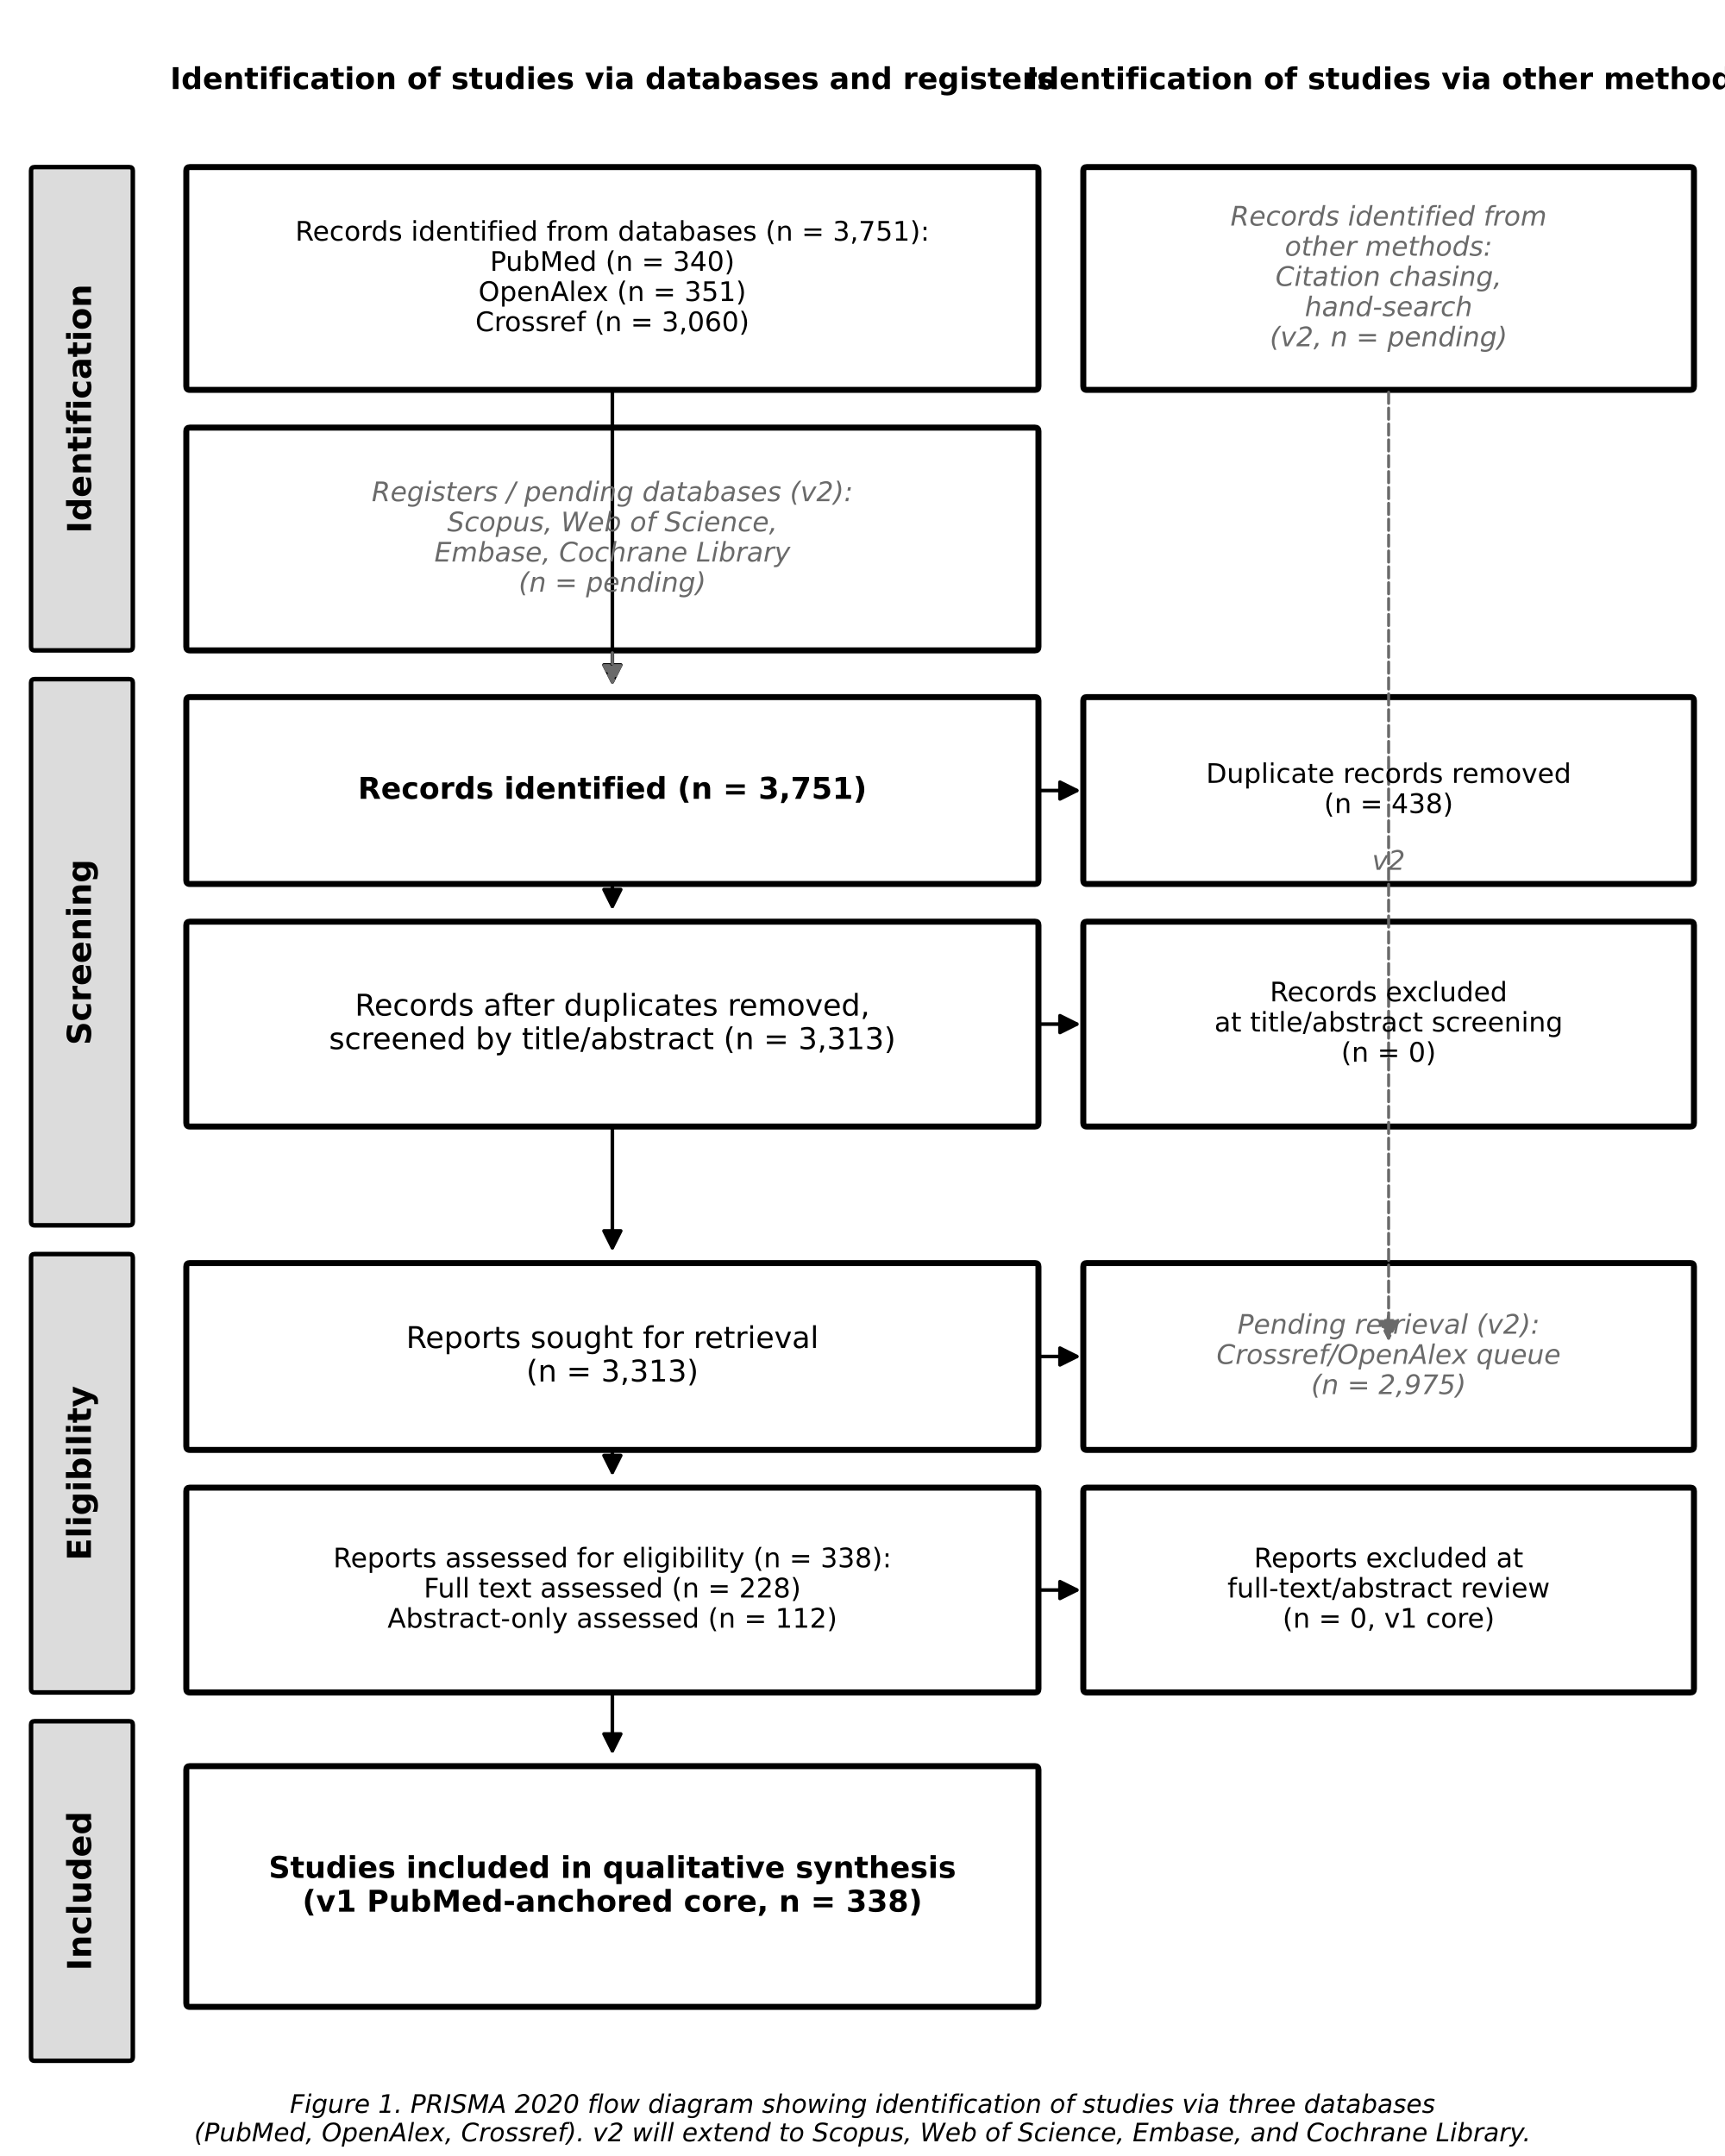
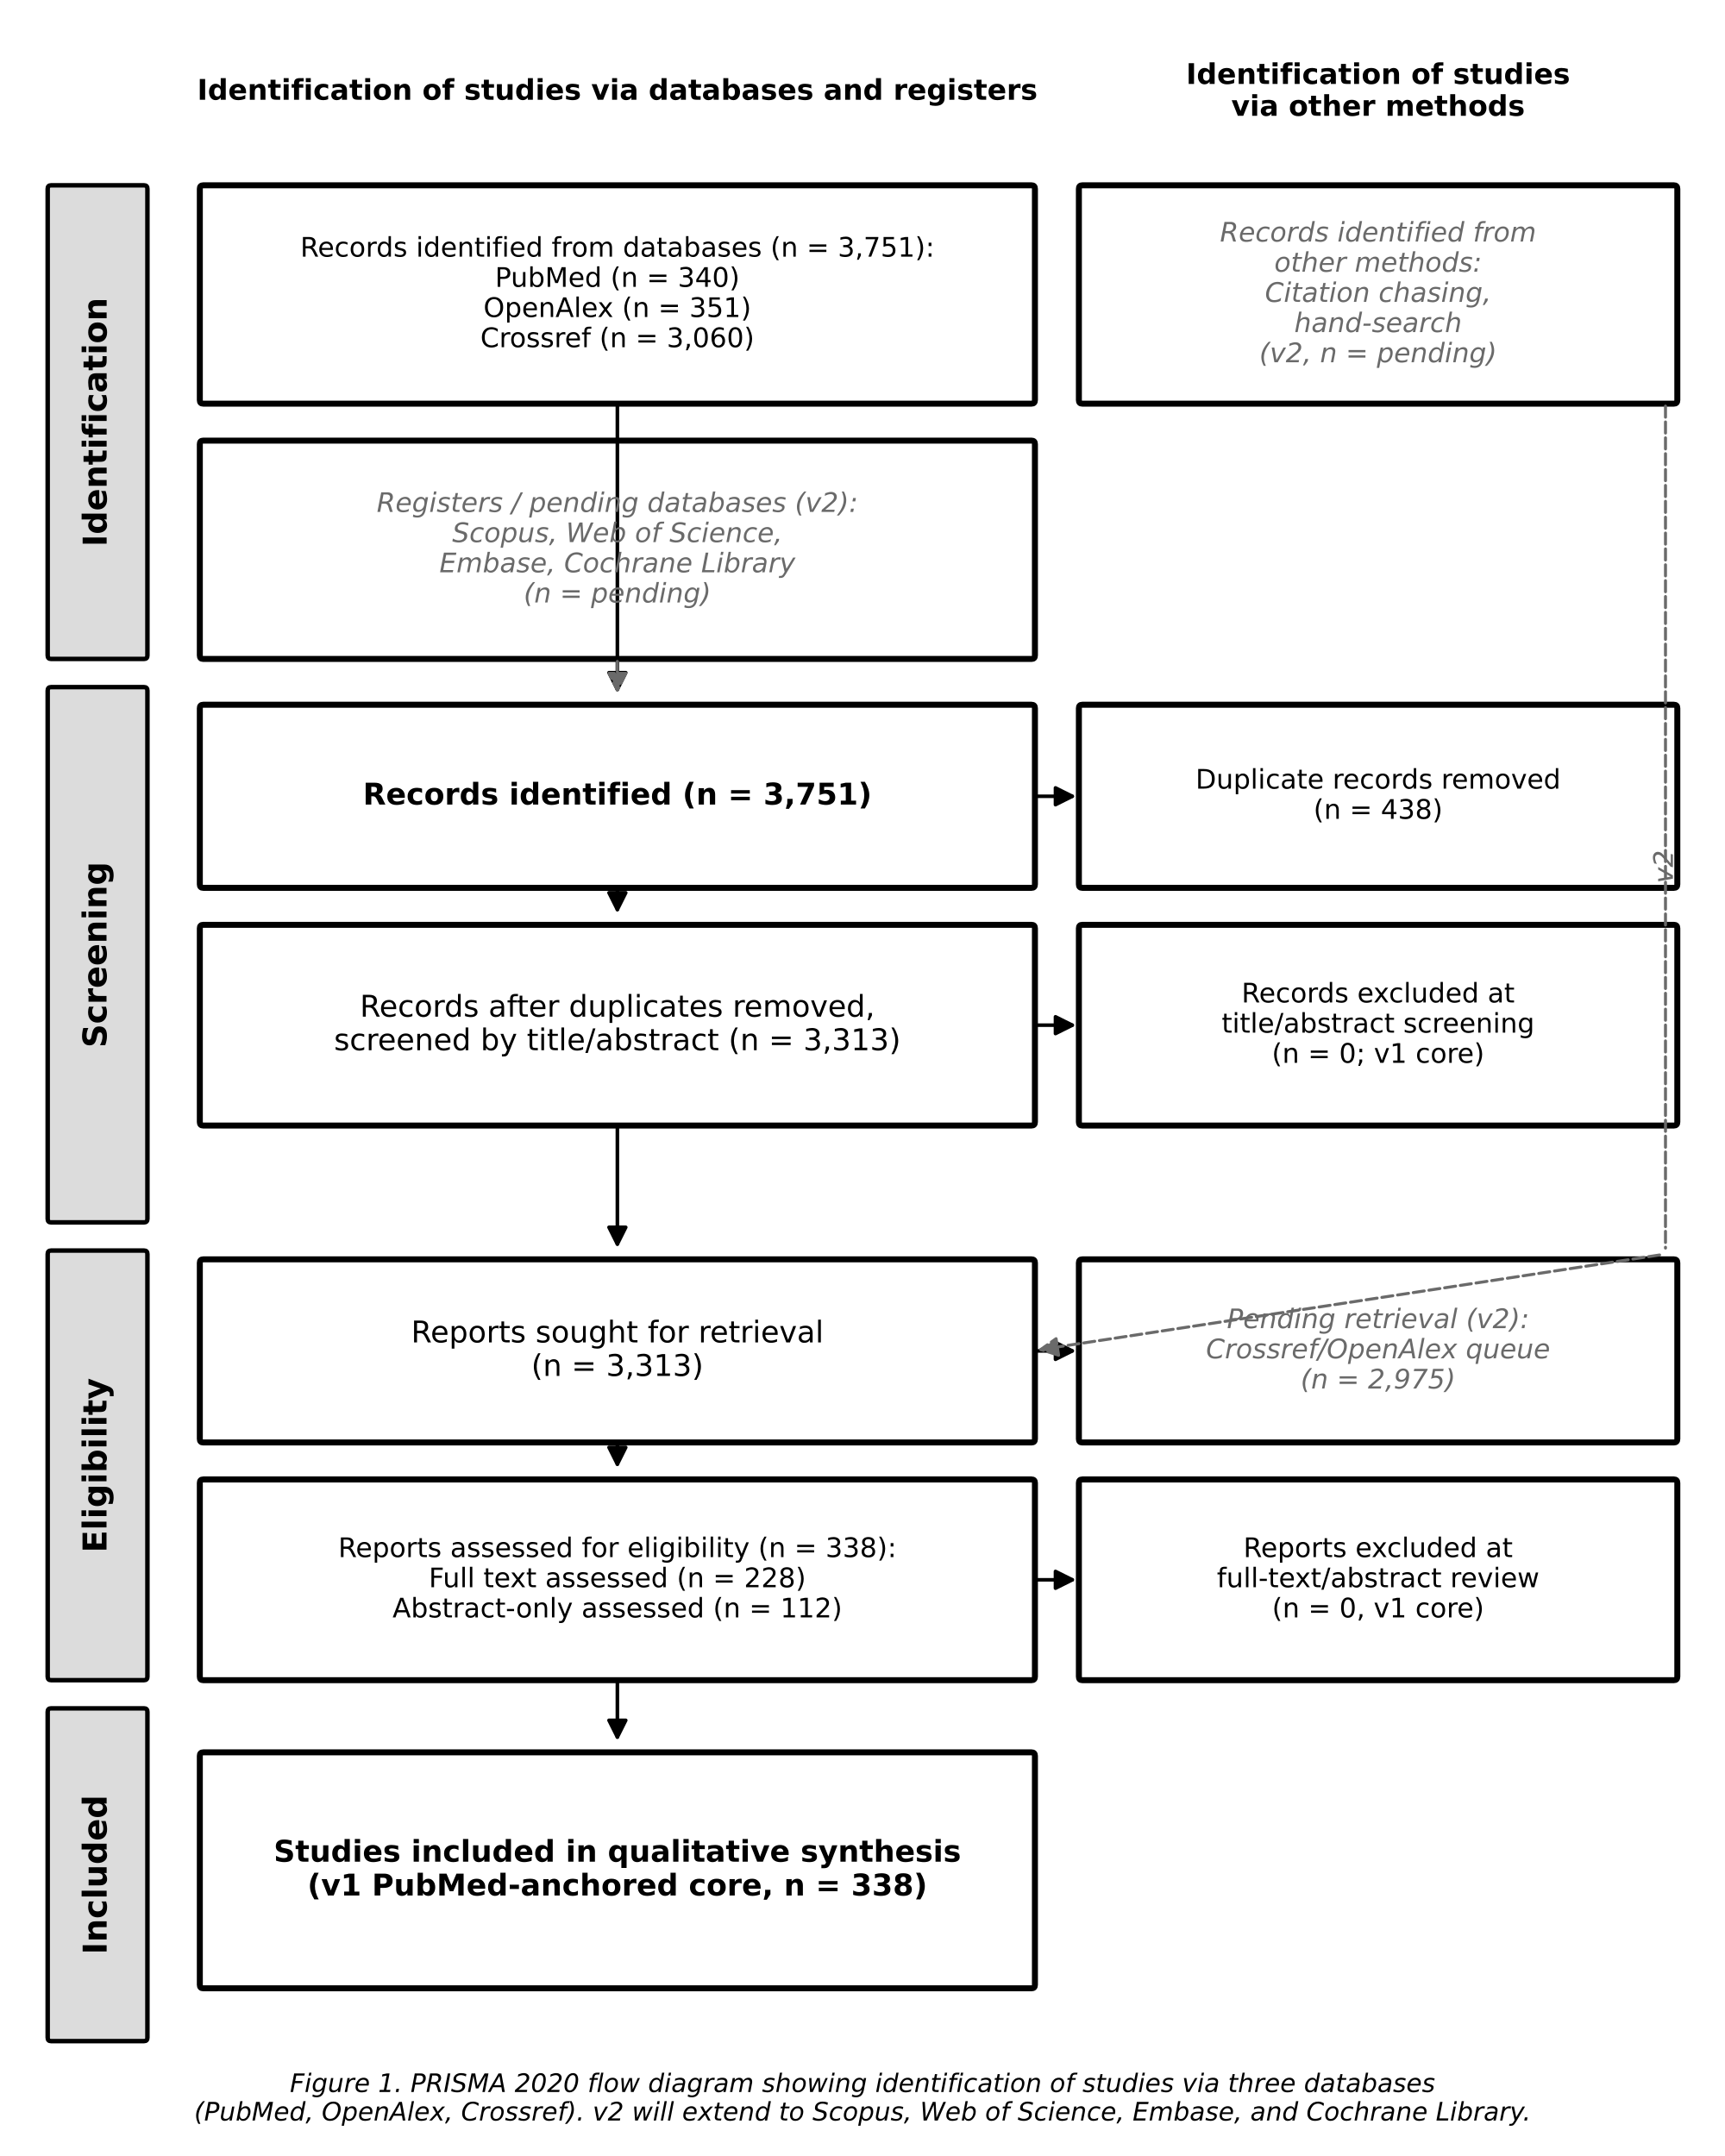
<svg xmlns="http://www.w3.org/2000/svg" width="576pt" height="720pt" viewBox="0 0 576 720" version="1.1">
  <defs>
    <style type="text/css">*{stroke-linejoin: round; stroke-linecap: butt}</style>
  </defs>
  <g id="figure_1">
    <g id="patch_1">
      <path d="M 0 720  L 576 720  L 576 0  L 0 0  z " style="fill: #ffffff" />
    </g>
    <g id="axes_1">
      <g id="patch_2">
-         <path d="M 11.52 217.2  L 43.2 217.2  Q 44.352 217.2 44.352 216  L 44.352 57  Q 44.352 55.8 43.2 55.8  L 11.52 55.8  Q 10.368 55.8 10.368 57  L 10.368 216  Q 10.368 217.2 11.52 217.2  z " clip-path="url(#p0cf4a2a64e)" style="fill: #dcdcdc; stroke: #000000; stroke-width: 1.5; stroke-linejoin: miter" />
+         <path d="M 17.05 220.056  L 48.096 220.056  Q 49.225 220.056 49.225 218.88  L 49.225 63.06  Q 49.225 61.884 48.096 61.884  L 17.05 61.884  Q 15.921 61.884 15.921 63.06  L 15.921 218.88  Q 15.921 220.056 17.05 220.056  z " clip-path="url(#pcba34f32d9)" style="fill: #dcdcdc; stroke: #000000; stroke-width: 1.5; stroke-linejoin: miter" />
      </g>
      <g id="patch_3">
-         <path d="M 11.52 409.2  L 43.2 409.2  Q 44.352 409.2 44.352 408  L 44.352 228  Q 44.352 226.8 43.2 226.8  L 11.52 226.8  Q 10.368 226.8 10.368 228  L 10.368 408  Q 10.368 409.2 11.52 409.2  z " clip-path="url(#p0cf4a2a64e)" style="fill: #dcdcdc; stroke: #000000; stroke-width: 1.5; stroke-linejoin: miter" />
+         <path d="M 17.05 408.216  L 48.096 408.216  Q 49.225 408.216 49.225 407.04  L 49.225 230.64  Q 49.225 229.464 48.096 229.464  L 17.05 229.464  Q 15.921 229.464 15.921 230.64  L 15.921 407.04  Q 15.921 408.216 17.05 408.216  z " clip-path="url(#pcba34f32d9)" style="fill: #dcdcdc; stroke: #000000; stroke-width: 1.5; stroke-linejoin: miter" />
      </g>
      <g id="patch_4">
-         <path d="M 11.52 565.2  L 43.2 565.2  Q 44.352 565.2 44.352 564  L 44.352 420  Q 44.352 418.8 43.2 418.8  L 11.52 418.8  Q 10.368 418.8 10.368 420  L 10.368 564  Q 10.368 565.2 11.52 565.2  z " clip-path="url(#p0cf4a2a64e)" style="fill: #dcdcdc; stroke: #000000; stroke-width: 1.5; stroke-linejoin: miter" />
+         <path d="M 17.05 561.096  L 48.096 561.096  Q 49.225 561.096 49.225 559.92  L 49.225 418.8  Q 49.225 417.624 48.096 417.624  L 17.05 417.624  Q 15.921 417.624 15.921 418.8  L 15.921 559.92  Q 15.921 561.096 17.05 561.096  z " clip-path="url(#pcba34f32d9)" style="fill: #dcdcdc; stroke: #000000; stroke-width: 1.5; stroke-linejoin: miter" />
      </g>
      <g id="patch_5">
-         <path d="M 11.52 688.2  L 43.2 688.2  Q 44.352 688.2 44.352 687  L 44.352 576  Q 44.352 574.8 43.2 574.8  L 11.52 574.8  Q 10.368 574.8 10.368 576  L 10.368 687  Q 10.368 688.2 11.52 688.2  z " clip-path="url(#p0cf4a2a64e)" style="fill: #dcdcdc; stroke: #000000; stroke-width: 1.5; stroke-linejoin: miter" />
+         <path d="M 17.05 681.636  L 48.096 681.636  Q 49.225 681.636 49.225 680.46  L 49.225 571.68  Q 49.225 570.504 48.096 570.504  L 17.05 570.504  Q 15.921 570.504 15.921 571.68  L 15.921 680.46  Q 15.921 681.636 17.05 681.636  z " clip-path="url(#pcba34f32d9)" style="fill: #dcdcdc; stroke: #000000; stroke-width: 1.5; stroke-linejoin: miter" />
      </g>
      <g id="patch_6">
-         <path d="M 63.36 130.2  L 345.6 130.2  Q 346.752 130.2 346.752 129  L 346.752 57  Q 346.752 55.8 345.6 55.8  L 63.36 55.8  Q 62.208 55.8 62.208 57  L 62.208 129  Q 62.208 130.2 63.36 130.2  z " clip-path="url(#p0cf4a2a64e)" style="fill: #ffffff; stroke: #000000; stroke-width: 2; stroke-linejoin: miter" />
+         <path d="M 67.853 134.796  L 344.448 134.796  Q 345.577 134.796 345.577 133.62  L 345.577 63.06  Q 345.577 61.884 344.448 61.884  L 67.853 61.884  Q 66.724 61.884 66.724 63.06  L 66.724 133.62  Q 66.724 134.796 67.853 134.796  z " clip-path="url(#pcba34f32d9)" style="fill: #ffffff; stroke: #000000; stroke-width: 2; stroke-linejoin: miter" />
      </g>
      <g id="patch_7">
-         <path d="M 63.36 217.2  L 345.6 217.2  Q 346.752 217.2 346.752 216  L 346.752 144  Q 346.752 142.8 345.6 142.8  L 63.36 142.8  Q 62.208 142.8 62.208 144  L 62.208 216  Q 62.208 217.2 63.36 217.2  z " clip-path="url(#p0cf4a2a64e)" style="fill: #ffffff; stroke: #000000; stroke-width: 2; stroke-linejoin: miter" />
+         <path d="M 67.853 220.056  L 344.448 220.056  Q 345.577 220.056 345.577 218.88  L 345.577 148.32  Q 345.577 147.144 344.448 147.144  L 67.853 147.144  Q 66.724 147.144 66.724 148.32  L 66.724 218.88  Q 66.724 220.056 67.853 220.056  z " clip-path="url(#pcba34f32d9)" style="fill: #ffffff; stroke: #000000; stroke-width: 2; stroke-linejoin: miter" />
      </g>
      <g id="patch_8">
-         <path d="M 362.88 130.2  L 564.48 130.2  Q 565.632 130.2 565.632 129  L 565.632 57  Q 565.632 55.8 564.48 55.8  L 362.88 55.8  Q 361.728 55.8 361.728 57  L 361.728 129  Q 361.728 130.2 362.88 130.2  z " clip-path="url(#p0cf4a2a64e)" style="fill: #ffffff; stroke: #000000; stroke-width: 2; stroke-linejoin: miter" />
+         <path d="M 361.382 134.796  L 558.95 134.796  Q 560.079 134.796 560.079 133.62  L 560.079 63.06  Q 560.079 61.884 558.95 61.884  L 361.382 61.884  Q 360.253 61.884 360.253 63.06  L 360.253 133.62  Q 360.253 134.796 361.382 134.796  z " clip-path="url(#pcba34f32d9)" style="fill: #ffffff; stroke: #000000; stroke-width: 2; stroke-linejoin: miter" />
      </g>
      <g id="patch_9">
-         <path d="M 63.36 295.2  L 345.6 295.2  Q 346.752 295.2 346.752 294  L 346.752 234  Q 346.752 232.8 345.6 232.8  L 63.36 232.8  Q 62.208 232.8 62.208 234  L 62.208 294  Q 62.208 295.2 63.36 295.2  z " clip-path="url(#p0cf4a2a64e)" style="fill: #ffffff; stroke: #000000; stroke-width: 2; stroke-linejoin: miter" />
+         <path d="M 67.853 296.496  L 344.448 296.496  Q 345.577 296.496 345.577 295.32  L 345.577 236.52  Q 345.577 235.344 344.448 235.344  L 67.853 235.344  Q 66.724 235.344 66.724 236.52  L 66.724 295.32  Q 66.724 296.496 67.853 296.496  z " clip-path="url(#pcba34f32d9)" style="fill: #ffffff; stroke: #000000; stroke-width: 2; stroke-linejoin: miter" />
      </g>
      <g id="patch_10">
-         <path d="M 362.88 295.2  L 564.48 295.2  Q 565.632 295.2 565.632 294  L 565.632 234  Q 565.632 232.8 564.48 232.8  L 362.88 232.8  Q 361.728 232.8 361.728 234  L 361.728 294  Q 361.728 295.2 362.88 295.2  z " clip-path="url(#p0cf4a2a64e)" style="fill: #ffffff; stroke: #000000; stroke-width: 2; stroke-linejoin: miter" />
+         <path d="M 361.382 296.496  L 558.95 296.496  Q 560.079 296.496 560.079 295.32  L 560.079 236.52  Q 560.079 235.344 558.95 235.344  L 361.382 235.344  Q 360.253 235.344 360.253 236.52  L 360.253 295.32  Q 360.253 296.496 361.382 296.496  z " clip-path="url(#pcba34f32d9)" style="fill: #ffffff; stroke: #000000; stroke-width: 2; stroke-linejoin: miter" />
      </g>
      <g id="patch_11">
-         <path d="M 347.604 264  Q 354.241 264 359.536 264  " clip-path="url(#p0cf4a2a64e)" style="fill: none; stroke: #000000; stroke-width: 1.2; stroke-linecap: round" />
-         <path d="M 353.936 261.2  L 359.536 264  L 353.936 266.8  z " clip-path="url(#p0cf4a2a64e)" style="stroke: #000000; stroke-width: 1.2; stroke-linecap: round" />
+         <path d="M 346.445 265.92  Q 352.913 265.92 358.039 265.92  " clip-path="url(#pcba34f32d9)" style="fill: none; stroke: #000000; stroke-width: 1.2; stroke-linecap: round" />
+         <path d="M 352.439 263.12  L 358.039 265.92  L 352.439 268.72  z " clip-path="url(#pcba34f32d9)" style="stroke: #000000; stroke-width: 1.2; stroke-linecap: round" />
      </g>
      <g id="patch_12">
-         <path d="M 63.36 376.2  L 345.6 376.2  Q 346.752 376.2 346.752 375  L 346.752 309  Q 346.752 307.8 345.6 307.8  L 63.36 307.8  Q 62.208 307.8 62.208 309  L 62.208 375  Q 62.208 376.2 63.36 376.2  z " clip-path="url(#p0cf4a2a64e)" style="fill: #ffffff; stroke: #000000; stroke-width: 2; stroke-linejoin: miter" />
+         <path d="M 67.853 375.876  L 344.448 375.876  Q 345.577 375.876 345.577 374.7  L 345.577 310.02  Q 345.577 308.844 344.448 308.844  L 67.853 308.844  Q 66.724 308.844 66.724 310.02  L 66.724 374.7  Q 66.724 375.876 67.853 375.876  z " clip-path="url(#pcba34f32d9)" style="fill: #ffffff; stroke: #000000; stroke-width: 2; stroke-linejoin: miter" />
      </g>
      <g id="patch_13">
-         <path d="M 362.88 376.2  L 564.48 376.2  Q 565.632 376.2 565.632 375  L 565.632 309  Q 565.632 307.8 564.48 307.8  L 362.88 307.8  Q 361.728 307.8 361.728 309  L 361.728 375  Q 361.728 376.2 362.88 376.2  z " clip-path="url(#p0cf4a2a64e)" style="fill: #ffffff; stroke: #000000; stroke-width: 2; stroke-linejoin: miter" />
+         <path d="M 361.382 375.876  L 558.95 375.876  Q 560.079 375.876 560.079 374.7  L 560.079 310.02  Q 560.079 308.844 558.95 308.844  L 361.382 308.844  Q 360.253 308.844 360.253 310.02  L 360.253 374.7  Q 360.253 375.876 361.382 375.876  z " clip-path="url(#pcba34f32d9)" style="fill: #ffffff; stroke: #000000; stroke-width: 2; stroke-linejoin: miter" />
      </g>
      <g id="patch_14">
-         <path d="M 347.604 342  Q 354.241 342 359.536 342  " clip-path="url(#p0cf4a2a64e)" style="fill: none; stroke: #000000; stroke-width: 1.2; stroke-linecap: round" />
-         <path d="M 353.936 339.2  L 359.536 342  L 353.936 344.8  z " clip-path="url(#p0cf4a2a64e)" style="stroke: #000000; stroke-width: 1.2; stroke-linecap: round" />
+         <path d="M 346.445 342.36  Q 352.913 342.36 358.039 342.36  " clip-path="url(#pcba34f32d9)" style="fill: none; stroke: #000000; stroke-width: 1.2; stroke-linecap: round" />
+         <path d="M 352.439 339.56  L 358.039 342.36  L 352.439 345.16  z " clip-path="url(#pcba34f32d9)" style="stroke: #000000; stroke-width: 1.2; stroke-linecap: round" />
      </g>
      <g id="patch_15">
-         <path d="M 63.36 484.2  L 345.6 484.2  Q 346.752 484.2 346.752 483  L 346.752 423  Q 346.752 421.8 345.6 421.8  L 63.36 421.8  Q 62.208 421.8 62.208 423  L 62.208 483  Q 62.208 484.2 63.36 484.2  z " clip-path="url(#p0cf4a2a64e)" style="fill: #ffffff; stroke: #000000; stroke-width: 2; stroke-linejoin: miter" />
+         <path d="M 67.853 481.716  L 344.448 481.716  Q 345.577 481.716 345.577 480.54  L 345.577 421.74  Q 345.577 420.564 344.448 420.564  L 67.853 420.564  Q 66.724 420.564 66.724 421.74  L 66.724 480.54  Q 66.724 481.716 67.853 481.716  z " clip-path="url(#pcba34f32d9)" style="fill: #ffffff; stroke: #000000; stroke-width: 2; stroke-linejoin: miter" />
      </g>
      <g id="patch_16">
-         <path d="M 362.88 484.2  L 564.48 484.2  Q 565.632 484.2 565.632 483  L 565.632 423  Q 565.632 421.8 564.48 421.8  L 362.88 421.8  Q 361.728 421.8 361.728 423  L 361.728 483  Q 361.728 484.2 362.88 484.2  z " clip-path="url(#p0cf4a2a64e)" style="fill: #ffffff; stroke: #000000; stroke-width: 2; stroke-linejoin: miter" />
+         <path d="M 361.382 481.716  L 558.95 481.716  Q 560.079 481.716 560.079 480.54  L 560.079 421.74  Q 560.079 420.564 558.95 420.564  L 361.382 420.564  Q 360.253 420.564 360.253 421.74  L 360.253 480.54  Q 360.253 481.716 361.382 481.716  z " clip-path="url(#pcba34f32d9)" style="fill: #ffffff; stroke: #000000; stroke-width: 2; stroke-linejoin: miter" />
      </g>
      <g id="patch_17">
-         <path d="M 347.604 453  Q 354.241 453 359.536 453  " clip-path="url(#p0cf4a2a64e)" style="fill: none; stroke: #000000; stroke-width: 1.2; stroke-linecap: round" />
-         <path d="M 353.936 450.2  L 359.536 453  L 353.936 455.8  z " clip-path="url(#p0cf4a2a64e)" style="stroke: #000000; stroke-width: 1.2; stroke-linecap: round" />
+         <path d="M 346.445 451.14  Q 352.913 451.14 358.039 451.14  " clip-path="url(#pcba34f32d9)" style="fill: none; stroke: #000000; stroke-width: 1.2; stroke-linecap: round" />
+         <path d="M 352.439 448.34  L 358.039 451.14  L 352.439 453.94  z " clip-path="url(#pcba34f32d9)" style="stroke: #000000; stroke-width: 1.2; stroke-linecap: round" />
      </g>
      <g id="patch_18">
-         <path d="M 63.36 565.2  L 345.6 565.2  Q 346.752 565.2 346.752 564  L 346.752 498  Q 346.752 496.8 345.6 496.8  L 63.36 496.8  Q 62.208 496.8 62.208 498  L 62.208 564  Q 62.208 565.2 63.36 565.2  z " clip-path="url(#p0cf4a2a64e)" style="fill: #ffffff; stroke: #000000; stroke-width: 2; stroke-linejoin: miter" />
+         <path d="M 67.853 561.096  L 344.448 561.096  Q 345.577 561.096 345.577 559.92  L 345.577 495.24  Q 345.577 494.064 344.448 494.064  L 67.853 494.064  Q 66.724 494.064 66.724 495.24  L 66.724 559.92  Q 66.724 561.096 67.853 561.096  z " clip-path="url(#pcba34f32d9)" style="fill: #ffffff; stroke: #000000; stroke-width: 2; stroke-linejoin: miter" />
      </g>
      <g id="patch_19">
-         <path d="M 362.88 565.2  L 564.48 565.2  Q 565.632 565.2 565.632 564  L 565.632 498  Q 565.632 496.8 564.48 496.8  L 362.88 496.8  Q 361.728 496.8 361.728 498  L 361.728 564  Q 361.728 565.2 362.88 565.2  z " clip-path="url(#p0cf4a2a64e)" style="fill: #ffffff; stroke: #000000; stroke-width: 2; stroke-linejoin: miter" />
+         <path d="M 361.382 561.096  L 558.95 561.096  Q 560.079 561.096 560.079 559.92  L 560.079 495.24  Q 560.079 494.064 558.95 494.064  L 361.382 494.064  Q 360.253 494.064 360.253 495.24  L 360.253 559.92  Q 360.253 561.096 361.382 561.096  z " clip-path="url(#pcba34f32d9)" style="fill: #ffffff; stroke: #000000; stroke-width: 2; stroke-linejoin: miter" />
      </g>
      <g id="patch_20">
-         <path d="M 347.604 531  Q 354.241 531 359.536 531  " clip-path="url(#p0cf4a2a64e)" style="fill: none; stroke: #000000; stroke-width: 1.2; stroke-linecap: round" />
-         <path d="M 353.936 528.2  L 359.536 531  L 353.936 533.8  z " clip-path="url(#p0cf4a2a64e)" style="stroke: #000000; stroke-width: 1.2; stroke-linecap: round" />
+         <path d="M 346.445 527.58  Q 352.913 527.58 358.039 527.58  " clip-path="url(#pcba34f32d9)" style="fill: none; stroke: #000000; stroke-width: 1.2; stroke-linecap: round" />
+         <path d="M 352.439 524.78  L 358.039 527.58  L 352.439 530.38  z " clip-path="url(#pcba34f32d9)" style="stroke: #000000; stroke-width: 1.2; stroke-linecap: round" />
      </g>
      <g id="patch_21">
-         <path d="M 63.36 670.2  L 345.6 670.2  Q 346.752 670.2 346.752 669  L 346.752 591  Q 346.752 589.8 345.6 589.8  L 63.36 589.8  Q 62.208 589.8 62.208 591  L 62.208 669  Q 62.208 670.2 63.36 670.2  z " clip-path="url(#p0cf4a2a64e)" style="fill: #ffffff; stroke: #000000; stroke-width: 2; stroke-linejoin: miter" />
+         <path d="M 67.853 663.996  L 344.448 663.996  Q 345.577 663.996 345.577 662.82  L 345.577 586.38  Q 345.577 585.204 344.448 585.204  L 67.853 585.204  Q 66.724 585.204 66.724 586.38  L 66.724 662.82  Q 66.724 663.996 67.853 663.996  z " clip-path="url(#pcba34f32d9)" style="fill: #ffffff; stroke: #000000; stroke-width: 2; stroke-linejoin: miter" />
      </g>
      <g id="patch_22">
-         <path d="M 204.48 131.002  Q 204.48 180.001 204.48 227.659  " clip-path="url(#p0cf4a2a64e)" style="fill: none; stroke: #000000; stroke-width: 1.2; stroke-linecap: round" />
-         <path d="M 207.28 222.059  L 204.48 227.659  L 201.68 222.059  z " clip-path="url(#p0cf4a2a64e)" style="stroke: #000000; stroke-width: 1.2; stroke-linecap: round" />
+         <path d="M 206.15 135.618  Q 206.15 183.599 206.15 230.238  " clip-path="url(#pcba34f32d9)" style="fill: none; stroke: #000000; stroke-width: 1.2; stroke-linecap: round" />
+         <path d="M 208.95 224.638  L 206.15 230.238  L 203.35 224.638  z " clip-path="url(#pcba34f32d9)" style="stroke: #000000; stroke-width: 1.2; stroke-linecap: round" />
      </g>
      <g id="patch_23">
-         <path d="M 204.48 296.001  Q 204.48 300.002 204.48 302.661  " clip-path="url(#p0cf4a2a64e)" style="fill: none; stroke: #000000; stroke-width: 1.2; stroke-linecap: round" />
-         <path d="M 207.28 297.061  L 204.48 302.661  L 201.68 297.061  z " clip-path="url(#p0cf4a2a64e)" style="stroke: #000000; stroke-width: 1.2; stroke-linecap: round" />
+         <path d="M 206.15 297.321  Q 206.15 301.202 206.15 303.742  " clip-path="url(#pcba34f32d9)" style="fill: none; stroke: #000000; stroke-width: 1.2; stroke-linecap: round" />
+         <path d="M 208.95 298.142  L 206.15 303.742  L 203.35 298.142  z " clip-path="url(#pcba34f32d9)" style="stroke: #000000; stroke-width: 1.2; stroke-linecap: round" />
      </g>
      <g id="patch_24">
-         <path d="M 204.48 377.002  Q 204.48 397.5 204.48 416.656  " clip-path="url(#p0cf4a2a64e)" style="fill: none; stroke: #000000; stroke-width: 1.2; stroke-linecap: round" />
-         <path d="M 207.28 411.056  L 204.48 416.656  L 201.68 411.056  z " clip-path="url(#p0cf4a2a64e)" style="stroke: #000000; stroke-width: 1.2; stroke-linecap: round" />
+         <path d="M 206.15 376.7  Q 206.15 396.749 206.15 415.457  " clip-path="url(#pcba34f32d9)" style="fill: none; stroke: #000000; stroke-width: 1.2; stroke-linecap: round" />
+         <path d="M 208.95 409.857  L 206.15 415.457  L 203.35 409.857  z " clip-path="url(#pcba34f32d9)" style="stroke: #000000; stroke-width: 1.2; stroke-linecap: round" />
      </g>
      <g id="patch_25">
-         <path d="M 204.48 485.001  Q 204.48 489.002 204.48 491.661  " clip-path="url(#p0cf4a2a64e)" style="fill: none; stroke: #000000; stroke-width: 1.2; stroke-linecap: round" />
-         <path d="M 207.28 486.061  L 204.48 491.661  L 201.68 486.061  z " clip-path="url(#p0cf4a2a64e)" style="stroke: #000000; stroke-width: 1.2; stroke-linecap: round" />
+         <path d="M 206.15 482.541  Q 206.15 486.422 206.15 488.962  " clip-path="url(#pcba34f32d9)" style="fill: none; stroke: #000000; stroke-width: 1.2; stroke-linecap: round" />
+         <path d="M 208.95 483.362  L 206.15 488.962  L 203.35 483.362  z " clip-path="url(#pcba34f32d9)" style="stroke: #000000; stroke-width: 1.2; stroke-linecap: round" />
      </g>
      <g id="patch_26">
-         <path d="M 204.48 566.001  Q 204.48 576 204.48 584.658  " clip-path="url(#p0cf4a2a64e)" style="fill: none; stroke: #000000; stroke-width: 1.2; stroke-linecap: round" />
-         <path d="M 207.28 579.058  L 204.48 584.658  L 201.68 579.058  z " clip-path="url(#p0cf4a2a64e)" style="stroke: #000000; stroke-width: 1.2; stroke-linecap: round" />
+         <path d="M 206.15 561.921  Q 206.15 571.681 206.15 580.099  " clip-path="url(#pcba34f32d9)" style="fill: none; stroke: #000000; stroke-width: 1.2; stroke-linecap: round" />
+         <path d="M 208.95 574.499  L 206.15 580.099  L 203.35 574.499  z " clip-path="url(#pcba34f32d9)" style="stroke: #000000; stroke-width: 1.2; stroke-linecap: round" />
      </g>
      <g id="patch_27">
-         <path d="M 204.48 218.003  Q 204.48 223.5 204.48 227.88  " clip-path="url(#p0cf4a2a64e)" style="fill: none; stroke-dasharray: 3.7,1.6; stroke-dashoffset: 0; stroke: #6a6a6a; stroke-linecap: round" />
-         <path d="M 207.28 222.28  L 204.48 227.88  L 201.68 222.28  z " clip-path="url(#p0cf4a2a64e)" style="fill: #6a6a6a; stroke-dasharray: 3.7,1.6; stroke-dashoffset: 0; stroke: #6a6a6a; stroke-linecap: round" />
+         <path d="M 206.15 220.879  Q 206.15 226.229 206.15 230.462  " clip-path="url(#pcba34f32d9)" style="fill: none; stroke-dasharray: 3.7,1.6; stroke-dashoffset: 0; stroke: #6a6a6a; stroke-linecap: round" />
+         <path d="M 208.95 224.862  L 206.15 230.462  L 203.35 224.862  z " clip-path="url(#pcba34f32d9)" style="fill: #6a6a6a; stroke-dasharray: 3.7,1.6; stroke-dashoffset: 0; stroke: #6a6a6a; stroke-linecap: round" />
      </g>
      <g id="patch_28">
-         <path d="M 463.68 131.003  Q 463.68 289.501 463.68 446.881  " clip-path="url(#p0cf4a2a64e)" style="fill: none; stroke-dasharray: 3.7,1.6; stroke-dashoffset: 0; stroke: #6a6a6a; stroke-linecap: round" />
-         <path d="M 466.48 441.281  L 463.68 446.881  L 460.88 441.281  z " clip-path="url(#p0cf4a2a64e)" style="fill: #6a6a6a; stroke-dasharray: 3.7,1.6; stroke-dashoffset: 0; stroke: #6a6a6a; stroke-linecap: round" />
+         <path d="M 556.128 135.617  Q 556.128 276.208 556.128 416.799  " clip-path="url(#pcba34f32d9)" style="fill: none; stroke-dasharray: 3.7,1.6; stroke-dashoffset: 0; stroke: #6a6a6a; stroke-linecap: round" />
+       </g>
+       <g id="patch_29">
+         <path d="M 554.148 419.102  Q 450.285 434.97 347.527 450.67  " clip-path="url(#pcba34f32d9)" style="fill: none; stroke-dasharray: 3.7,1.6; stroke-dashoffset: 0; stroke: #6a6a6a; stroke-linecap: round" />
+         <path d="M 353.486 452.592  L 347.527 450.67  L 352.64 447.056  z " clip-path="url(#pcba34f32d9)" style="fill: #6a6a6a; stroke-dasharray: 3.7,1.6; stroke-dashoffset: 0; stroke: #6a6a6a; stroke-linecap: round" />
      </g>
      <g id="text_1">
-         <text style="font-weight: 700; font-size: 10px; font-family: 'DejaVu Sans'; text-anchor: middle" x="204.48" y="29.72" transform="rotate(-0 204.48 29.72031)">Identification of studies via databases and registers</text>
+         <text style="font-weight: 700; font-size: 9.5px; font-family: 'DejaVu Sans'; text-anchor: middle" x="206.15" y="33.304" transform="rotate(-0 206.1504 33.3043)">Identification of studies via databases and registers</text>
      </g>
      <g id="text_2">
-         <text style="font-weight: 700; font-size: 10px; font-family: 'DejaVu Sans'; text-anchor: middle" x="463.68" y="29.759" transform="rotate(-0 463.68 29.75937)">Identification of studies via other methods</text>
+         <text style="font-weight: 700; font-size: 9.5px; font-family: 'DejaVu Sans'" transform="translate(396.0451 28.02245)">Identification of studies</text>
+         <text style="font-weight: 700; font-size: 9.5px; font-family: 'DejaVu Sans'" transform="translate(411.136 38.66037)">via other methods</text>
      </g>
      <g id="text_3">
-         <text style="font-weight: 700; font-size: 11px; font-family: 'DejaVu Sans'" transform="translate(30.39531 178.1015) rotate(-90)">Identification</text>
+         <text style="font-weight: 700; font-size: 11px; font-family: 'DejaVu Sans'" transform="translate(35.60811 182.5715) rotate(-90)">Identification</text>
      </g>
      <g id="text_4">
-         <text style="font-weight: 700; font-size: 11px; font-family: 'DejaVu Sans'" transform="translate(30.35234 349.0475) rotate(-90)">Screening</text>
+         <text style="font-weight: 700; font-size: 11px; font-family: 'DejaVu Sans'" transform="translate(35.56514 349.8875) rotate(-90)">Screening</text>
      </g>
      <g id="text_5">
-         <text style="font-weight: 700; font-size: 11px; font-family: 'DejaVu Sans'" transform="translate(30.35234 521.1577) rotate(-90)">Eligibility</text>
+         <text style="font-weight: 700; font-size: 11px; font-family: 'DejaVu Sans'" transform="translate(35.56514 518.5177) rotate(-90)">Eligibility</text>
      </g>
      <g id="text_6">
-         <text style="font-weight: 700; font-size: 11px; font-family: 'DejaVu Sans'" transform="translate(30.39531 658.1269) rotate(-90)">Included</text>
+         <text style="font-weight: 700; font-size: 11px; font-family: 'DejaVu Sans'" transform="translate(35.60811 652.6969) rotate(-90)">Included</text>
      </g>
      <g id="text_7">
-         <text style="font-size: 9px; font-family: 'DejaVu Sans'" transform="translate(98.59359 80.36639)">Records identified from databases (n = 3,751):</text>
-         <text style="font-size: 9px; font-family: 'DejaVu Sans'" transform="translate(163.6144 90.44442)">PubMed (n = 340)</text>
-         <text style="font-size: 9px; font-family: 'DejaVu Sans'" transform="translate(159.7641 100.5225)">OpenAlex (n = 351)</text>
-         <text style="font-size: 9px; font-family: 'DejaVu Sans'" transform="translate(158.7382 110.6005)">Crossref (n = 3,060)</text>
+         <text style="font-size: 9px; font-family: 'DejaVu Sans'" transform="translate(100.264 85.70639)">Records identified from databases (n = 3,751):</text>
+         <text style="font-size: 9px; font-family: 'DejaVu Sans'" transform="translate(165.2848 95.78442)">PubMed (n = 340)</text>
+         <text style="font-size: 9px; font-family: 'DejaVu Sans'" transform="translate(161.4345 105.8625)">OpenAlex (n = 351)</text>
+         <text style="font-size: 9px; font-family: 'DejaVu Sans'" transform="translate(160.4086 115.9405)">Crossref (n = 3,060)</text>
      </g>
      <g id="text_8">
-         <text style="font-style: italic; font-size: 9px; font-family: 'DejaVu Sans'; fill: #6a6a6a" transform="translate(124.1142 167.3664)">Registers / pending databases (v2):</text>
-         <text style="font-style: italic; font-size: 9px; font-family: 'DejaVu Sans'; fill: #6a6a6a" transform="translate(149.3339 177.4444)">Scopus, Web of Science,</text>
-         <text style="font-style: italic; font-size: 9px; font-family: 'DejaVu Sans'; fill: #6a6a6a" transform="translate(145.0498 187.5225)">Embase, Cochrane Library</text>
-         <text style="font-style: italic; font-size: 9px; font-family: 'DejaVu Sans'; fill: #6a6a6a" transform="translate(173.1923 197.6005)">(n = pending)</text>
+         <text style="font-style: italic; font-size: 9px; font-family: 'DejaVu Sans'; fill: #6a6a6a" transform="translate(125.7846 170.9664)">Registers / pending databases (v2):</text>
+         <text style="font-style: italic; font-size: 9px; font-family: 'DejaVu Sans'; fill: #6a6a6a" transform="translate(151.0043 181.0444)">Scopus, Web of Science,</text>
+         <text style="font-style: italic; font-size: 9px; font-family: 'DejaVu Sans'; fill: #6a6a6a" transform="translate(146.7202 191.1225)">Embase, Cochrane Library</text>
+         <text style="font-style: italic; font-size: 9px; font-family: 'DejaVu Sans'; fill: #6a6a6a" transform="translate(174.8627 201.2005)">(n = pending)</text>
      </g>
      <g id="text_9">
-         <text style="font-style: italic; font-size: 9px; font-family: 'DejaVu Sans'; fill: #6a6a6a" transform="translate(410.8725 75.32738)">Records identified from</text>
-         <text style="font-style: italic; font-size: 9px; font-family: 'DejaVu Sans'; fill: #6a6a6a" transform="translate(429.023 85.40541)">other methods:</text>
-         <text style="font-style: italic; font-size: 9px; font-family: 'DejaVu Sans'; fill: #6a6a6a" transform="translate(425.899 95.48344)">Citation chasing,</text>
-         <text style="font-style: italic; font-size: 9px; font-family: 'DejaVu Sans'; fill: #6a6a6a" transform="translate(435.6914 105.5615)">hand-search</text>
-         <text style="font-style: italic; font-size: 9px; font-family: 'DejaVu Sans'; fill: #6a6a6a" transform="translate(424.0055 115.6395)">(v2, n = pending)</text>
+         <text style="font-style: italic; font-size: 9px; font-family: 'DejaVu Sans'; fill: #6a6a6a" transform="translate(407.3589 80.66738)">Records identified from</text>
+         <text style="font-style: italic; font-size: 9px; font-family: 'DejaVu Sans'; fill: #6a6a6a" transform="translate(425.5094 90.74541)">other methods:</text>
+         <text style="font-style: italic; font-size: 9px; font-family: 'DejaVu Sans'; fill: #6a6a6a" transform="translate(422.3854 100.8234)">Citation chasing,</text>
+         <text style="font-style: italic; font-size: 9px; font-family: 'DejaVu Sans'; fill: #6a6a6a" transform="translate(432.1778 110.9015)">hand-search</text>
+         <text style="font-style: italic; font-size: 9px; font-family: 'DejaVu Sans'; fill: #6a6a6a" transform="translate(420.4919 120.9795)">(v2, n = pending)</text>
      </g>
      <g id="text_10">
-         <text style="font-weight: 700; font-size: 10px; font-family: 'DejaVu Sans'; text-anchor: middle" x="204.48" y="266.759" transform="rotate(-0 204.48 266.7594)">Records identified (n = 3,751)</text>
+         <text style="font-weight: 700; font-size: 10px; font-family: 'DejaVu Sans'; text-anchor: middle" x="206.15" y="268.679" transform="rotate(-0 206.1504 268.6794)">Records identified (n = 3,751)</text>
      </g>
      <g id="text_11">
-         <text style="font-size: 9px; font-family: 'DejaVu Sans'" transform="translate(402.7198 261.4444)">Duplicate records removed</text>
-         <text style="font-size: 9px; font-family: 'DejaVu Sans'" transform="translate(442.0962 271.5225)">(n = 438)</text>
+         <text style="font-size: 9px; font-family: 'DejaVu Sans'" transform="translate(399.2062 263.3644)">Duplicate records removed</text>
+         <text style="font-size: 9px; font-family: 'DejaVu Sans'" transform="translate(438.5826 273.4425)">(n = 438)</text>
      </g>
      <g id="text_12">
-         <text style="font-size: 10px; font-family: 'DejaVu Sans'" transform="translate(118.5042 339.1605)">Records after duplicates removed,</text>
-         <text style="font-size: 10px; font-family: 'DejaVu Sans'" transform="translate(109.8659 350.3583)">screened by title/abstract (n = 3,313)</text>
+         <text style="font-size: 10px; font-family: 'DejaVu Sans'" transform="translate(120.1746 339.5205)">Records after duplicates removed,</text>
+         <text style="font-size: 10px; font-family: 'DejaVu Sans'" transform="translate(111.5363 350.7183)">screened by title/abstract (n = 3,313)</text>
      </g>
      <g id="text_13">
-         <text style="font-size: 9px; font-family: 'DejaVu Sans'" transform="translate(424.023 334.4054)">Records excluded</text>
-         <text style="font-size: 9px; font-family: 'DejaVu Sans'" transform="translate(405.4999 344.4834)">at title/abstract screening</text>
-         <text style="font-size: 9px; font-family: 'DejaVu Sans'" transform="translate(447.8224 354.5615)">(n = 0)</text>
+         <text style="font-size: 9px; font-family: 'DejaVu Sans'" transform="translate(414.5575 334.7654)">Records excluded at</text>
+         <text style="font-size: 9px; font-family: 'DejaVu Sans'" transform="translate(407.9383 344.8434)">title/abstract screening</text>
+         <text style="font-size: 9px; font-family: 'DejaVu Sans'" transform="translate(424.6607 354.9215)">(n = 0; v1 core)</text>
      </g>
      <g id="text_14">
-         <text style="font-size: 10px; font-family: 'DejaVu Sans'" transform="translate(135.6089 450.1605)">Reports sought for retrieval</text>
-         <text style="font-size: 10px; font-family: 'DejaVu Sans'" transform="translate(175.7277 461.3583)">(n = 3,313)</text>
+         <text style="font-size: 10px; font-family: 'DejaVu Sans'" transform="translate(137.2793 448.3005)">Reports sought for retrieval</text>
+         <text style="font-size: 10px; font-family: 'DejaVu Sans'" transform="translate(177.3981 459.4983)">(n = 3,313)</text>
      </g>
      <g id="text_15">
-         <text style="font-style: italic; font-size: 9px; font-family: 'DejaVu Sans'; fill: #6a6a6a" transform="translate(413.1928 445.4054)">Pending retrieval (v2):</text>
-         <text style="font-style: italic; font-size: 9px; font-family: 'DejaVu Sans'; fill: #6a6a6a" transform="translate(406.2178 455.4834)">Crossref/OpenAlex queue</text>
-         <text style="font-style: italic; font-size: 9px; font-family: 'DejaVu Sans'; fill: #6a6a6a" transform="translate(437.8029 465.5615)">(n = 2,975)</text>
+         <text style="font-style: italic; font-size: 9px; font-family: 'DejaVu Sans'; fill: #6a6a6a" transform="translate(409.6792 443.5454)">Pending retrieval (v2):</text>
+         <text style="font-style: italic; font-size: 9px; font-family: 'DejaVu Sans'; fill: #6a6a6a" transform="translate(402.7042 453.6234)">Crossref/OpenAlex queue</text>
+         <text style="font-style: italic; font-size: 9px; font-family: 'DejaVu Sans'; fill: #6a6a6a" transform="translate(434.2893 463.7015)">(n = 2,975)</text>
      </g>
      <g id="text_16">
-         <text style="font-size: 9px; font-family: 'DejaVu Sans'" transform="translate(111.2702 523.4054)">Reports assessed for eligibility (n = 338):</text>
-         <text style="font-size: 9px; font-family: 'DejaVu Sans'" transform="translate(141.5018 533.4834)">Full text assessed (n = 228)</text>
-         <text style="font-size: 9px; font-family: 'DejaVu Sans'" transform="translate(129.3905 543.5615)">Abstract-only assessed (n = 112)</text>
+         <text style="font-size: 9px; font-family: 'DejaVu Sans'" transform="translate(112.9406 519.9854)">Reports assessed for eligibility (n = 338):</text>
+         <text style="font-size: 9px; font-family: 'DejaVu Sans'" transform="translate(143.1722 530.0634)">Full text assessed (n = 228)</text>
+         <text style="font-size: 9px; font-family: 'DejaVu Sans'" transform="translate(131.0609 540.1415)">Abstract-only assessed (n = 112)</text>
      </g>
      <g id="text_17">
-         <text style="font-size: 9px; font-family: 'DejaVu Sans'" transform="translate(418.7025 523.4054)">Reports excluded at</text>
-         <text style="font-size: 9px; font-family: 'DejaVu Sans'" transform="translate(409.8431 533.4834)">full-text/abstract review</text>
-         <text style="font-size: 9px; font-family: 'DejaVu Sans'" transform="translate(428.2601 543.5615)">(n = 0, v1 core)</text>
+         <text style="font-size: 9px; font-family: 'DejaVu Sans'" transform="translate(415.1889 519.9854)">Reports excluded at</text>
+         <text style="font-size: 9px; font-family: 'DejaVu Sans'" transform="translate(406.3295 530.0634)">full-text/abstract review</text>
+         <text style="font-size: 9px; font-family: 'DejaVu Sans'" transform="translate(424.7465 540.1415)">(n = 0, v1 core)</text>
      </g>
      <g id="text_18">
-         <text style="font-weight: 700; font-size: 10px; font-family: 'DejaVu Sans'" transform="translate(89.71359 627.1214)">Studies included in qualitative synthesis</text>
-         <text style="font-weight: 700; font-size: 10px; font-family: 'DejaVu Sans'" transform="translate(100.9745 638.3973)">(v1 PubMed-anchored core, n = 338)</text>
+         <text style="font-weight: 700; font-size: 10px; font-family: 'DejaVu Sans'" transform="translate(91.38399 621.7214)">Studies included in qualitative synthesis</text>
+         <text style="font-weight: 700; font-size: 10px; font-family: 'DejaVu Sans'" transform="translate(102.6449 632.9973)">(v1 PubMed-anchored core, n = 338)</text>
      </g>
      <g id="text_19">
-         <text style="font-style: italic; font-size: 9px; font-family: 'DejaVu Sans'; text-anchor: middle; fill: #6a6a6a" x="463.68" y="290.483" transform="rotate(-0 463.68 290.4834)">v2</text>
+         <text style="font-style: italic; font-size: 9px; font-family: 'DejaVu Sans'; fill: #6a6a6a" transform="translate(558.6114 294.9666) rotate(-90)">v2</text>
      </g>
      <g id="text_20">
-         <text style="font-style: italic; font-size: 8.5px; font-family: 'DejaVu Sans'" transform="translate(96.79117 705.5864)">Figure 1. PRISMA 2020 flow diagram showing identification of studies via three databases</text>
-         <text style="font-style: italic; font-size: 8.5px; font-family: 'DejaVu Sans'" transform="translate(64.83316 715.1045)">(PubMed, OpenAlex, Crossref). v2 will extend to Scopus, Web of Science, Embase, and Cochrane Library.</text>
+         <text style="font-style: italic; font-size: 8.5px; font-family: 'DejaVu Sans'" transform="translate(96.79117 698.6264)">Figure 1. PRISMA 2020 flow diagram showing identification of studies via three databases</text>
+         <text style="font-style: italic; font-size: 8.5px; font-family: 'DejaVu Sans'" transform="translate(64.83316 708.1445)">(PubMed, OpenAlex, Crossref). v2 will extend to Scopus, Web of Science, Embase, and Cochrane Library.</text>
      </g>
    </g>
  </g>
  <defs>
-     <clipPath id="p0cf4a2a64e">
-       <rect x="0" y="0" width="576" height="720" />
+     <clipPath id="pcba34f32d9">
+       <rect x="5.76" y="7.2" width="564.48" height="705.6" />
    </clipPath>
  </defs>
</svg>
